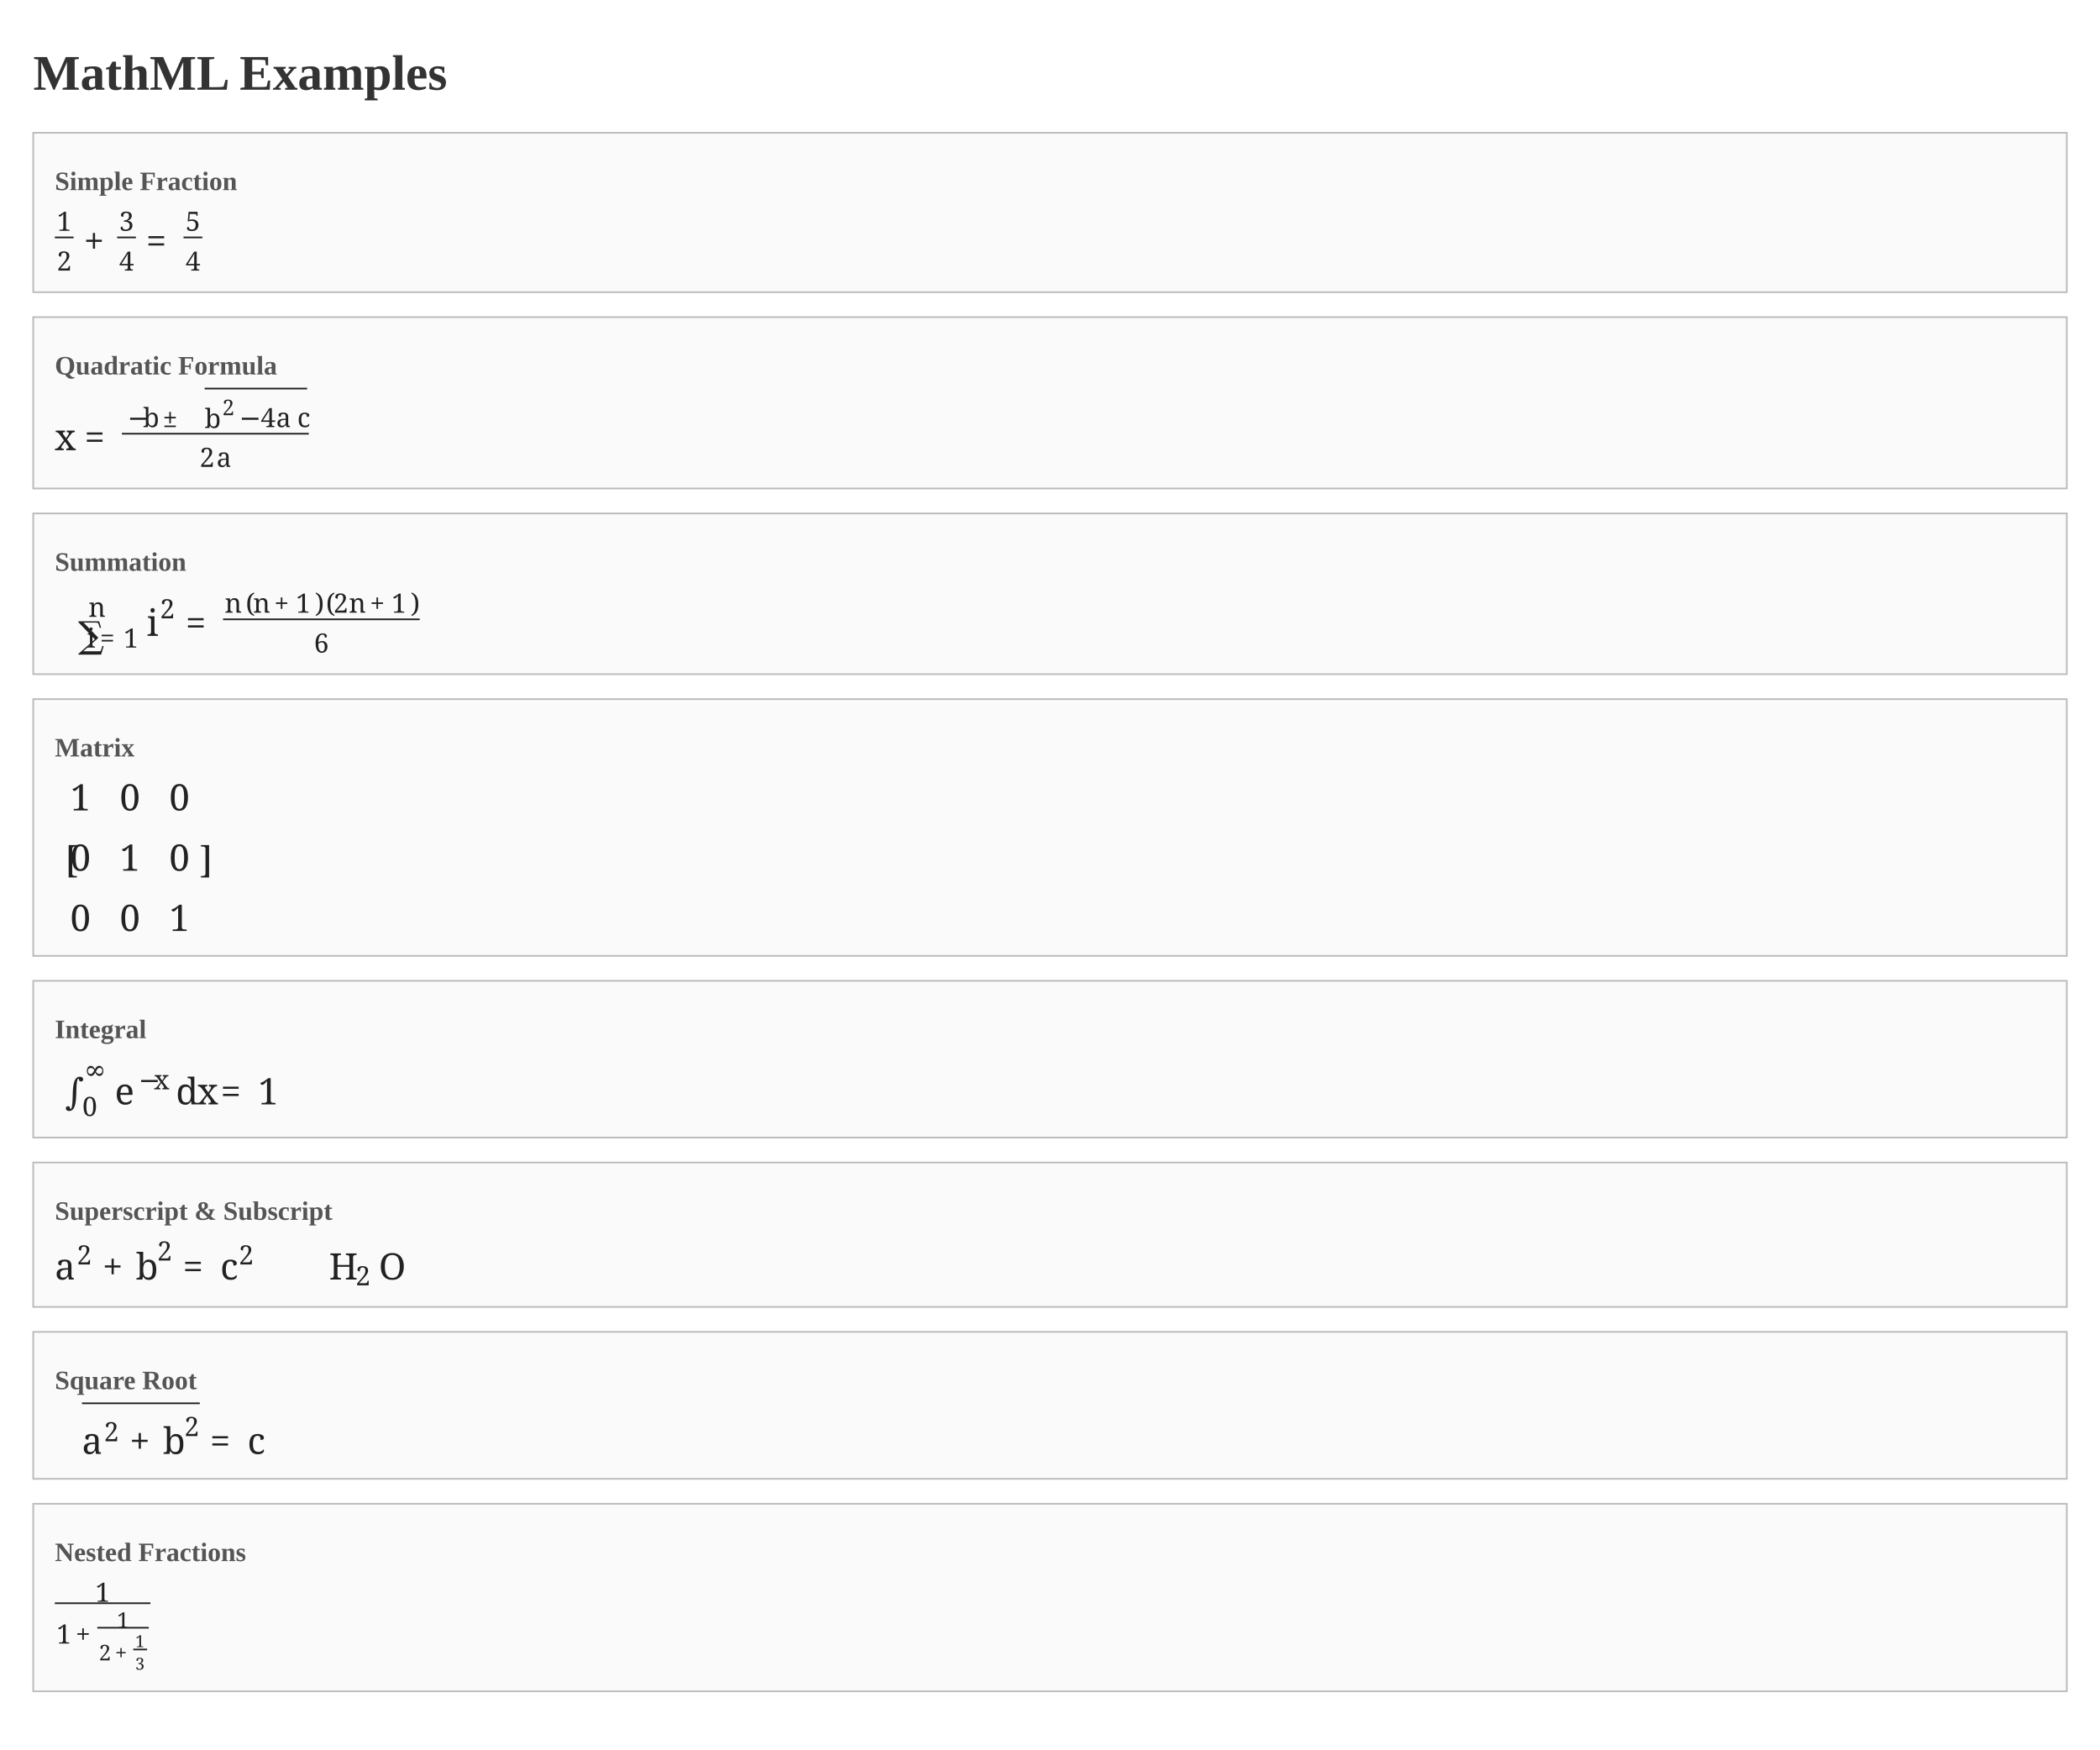
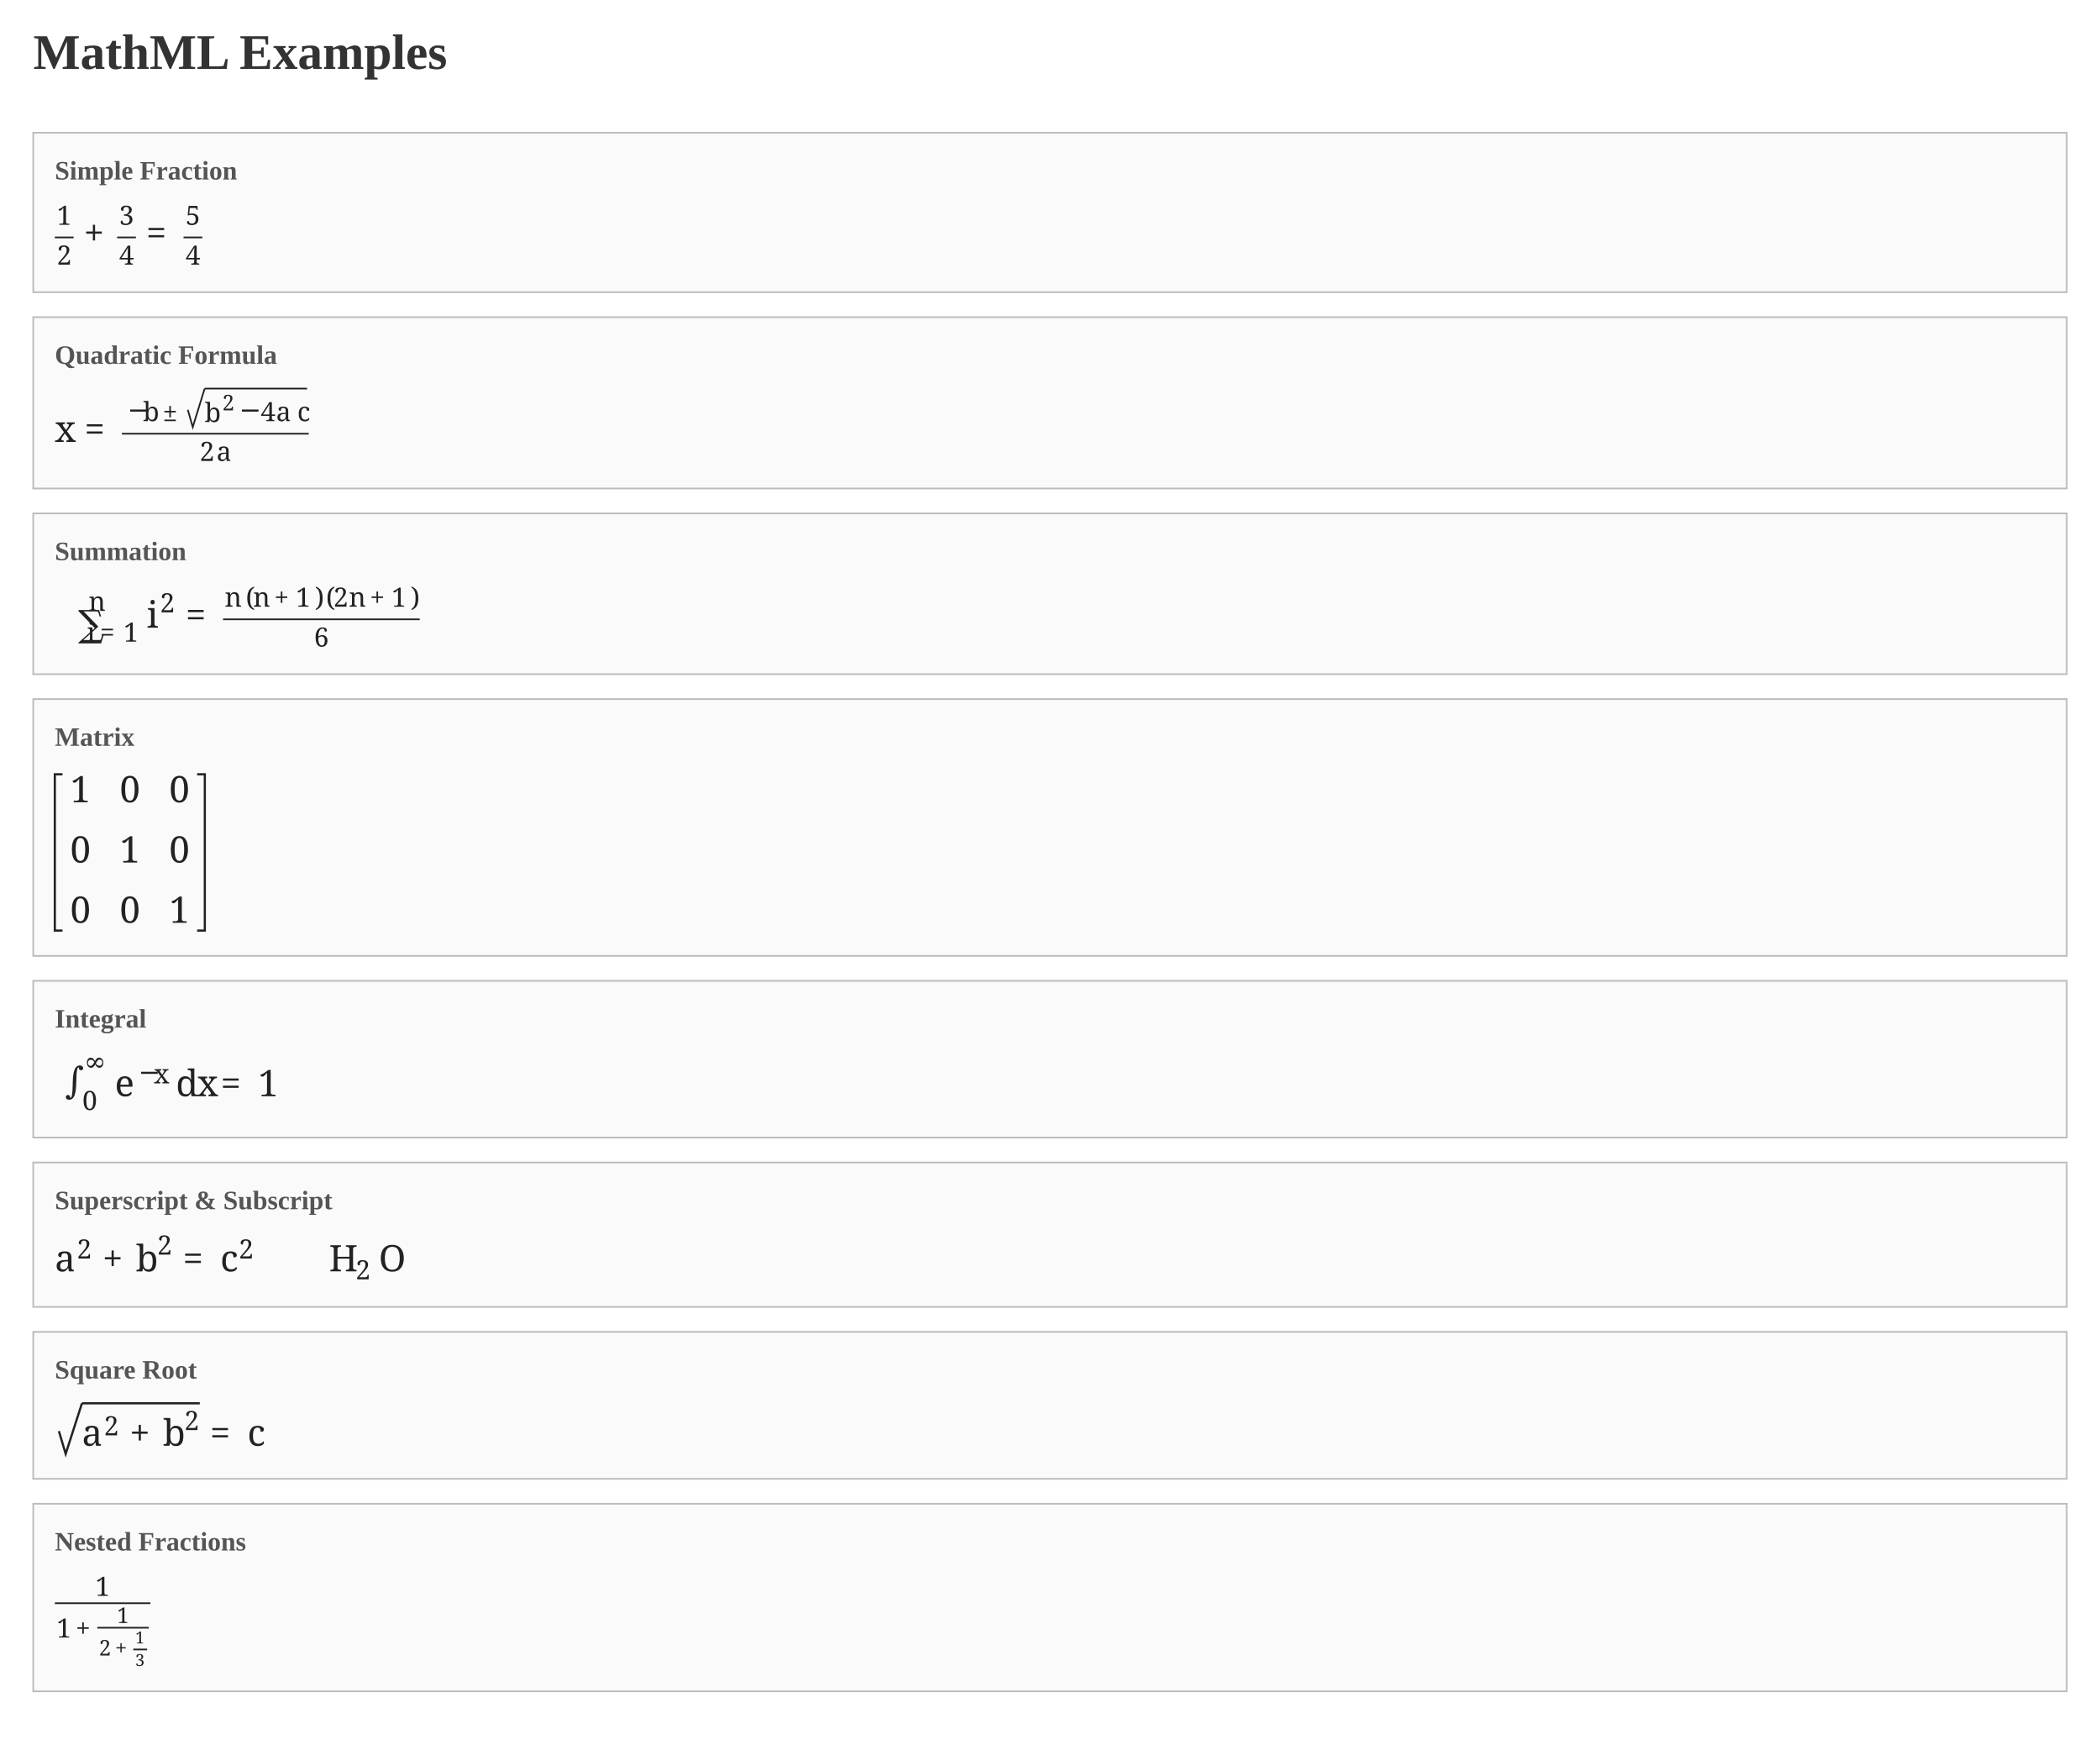
<svg xmlns="http://www.w3.org/2000/svg" width="1264" height="1053" viewBox="0 0 1264 1053">
  <path d="M0,0 L1264,0 L1264,1052.85 L0,1052.85 Z" fill="none" />
  <path d="M20,20 L1244,20 L1244,55 L20,55 Z" fill="none" />
-   <text x="20" y="54" fill="rgb(51, 51, 51)" font-weight="700" font-size="30px" font-family="Times New Roman">MathML Examples</text>
+   <text x="20" y="22.5" fill="rgb(51, 51, 51)" dominant-baseline="text-before-edge" font-weight="700" font-size="30px" font-family="Times New Roman">MathML Examples</text>
  <path d="M20,79.9 L1244,79.9 L1244,175.85 L20,175.85 Z" fill="rgb(250, 250, 250)" stroke="rgb(187, 187, 187)" stroke-width="1" />
  <path d="M33,96.9 L1231,96.9 L1231,114.9 L33,114.9 Z" fill="none" />
-   <text x="33" y="114.4" fill="rgb(85, 85, 85)" font-weight="700" font-size="16px" font-family="Times New Roman">Simple Fraction</text>
+   <text x="33" y="97.9" fill="rgb(85, 85, 85)" dominant-baseline="text-before-edge" font-weight="700" font-size="16px" font-family="Times New Roman">Simple Fraction</text>
  <path d="M33,142.88 L44.3,142.88" fill="none" stroke="rgb(34, 34, 34)" stroke-width="1" />
  <path d="M70.5,142.88 L81.8,142.88" fill="none" stroke="rgb(34, 34, 34)" stroke-width="1" />
  <path d="M110.47,142.88 L121.77,142.88" fill="none" stroke="rgb(34, 34, 34)" stroke-width="1" />
  <path d="M33,130.78 L121.77,130.78 L121.77,152.78 L33,152.78 Z" fill="none" />
  <path d="M33,122.9 L44.3,122.9 L44.3,162.85 L33,162.85 Z" fill="none" />
  <path d="M34,122.9 L43.3,122.9 L43.3,138.9 L34,138.9 Z" fill="none" />
-   <text x="34.2" y="138.9" fill="rgb(34, 34, 34)" font-size="16px" font-family="serif">1</text>
+   <text x="34.2" y="122.9" fill="rgb(34, 34, 34)" dominant-baseline="text-before-edge" font-size="16px" font-family="serif">1</text>
  <path d="M34,146.85 L43.3,146.85 L43.3,162.85 L34,162.85 Z" fill="none" />
-   <text x="34.2" y="162.85" fill="rgb(34, 34, 34)" font-size="16px" font-family="serif">2</text>
+   <text x="34.2" y="146.85" fill="rgb(34, 34, 34)" dominant-baseline="text-before-edge" font-size="16px" font-family="serif">2</text>
  <path d="M44.3,130.78 L70.5,130.78 L70.5,152.78 L44.3,152.78 Z" fill="none" />
-   <text x="50.42" y="152.78" fill="rgb(34, 34, 34)" font-size="22px" font-family="serif">+</text>
+   <text x="50.42" y="130.78" fill="rgb(34, 34, 34)" dominant-baseline="text-before-edge" font-size="22px" font-family="serif">+</text>
  <path d="M70.5,122.9 L81.8,122.9 L81.8,162.85 L70.5,162.85 Z" fill="none" />
  <path d="M71.5,122.9 L80.8,122.9 L80.8,138.9 L71.5,138.9 Z" fill="none" />
-   <text x="71.7" y="138.9" fill="rgb(34, 34, 34)" font-size="16px" font-family="serif">3</text>
+   <text x="71.7" y="122.9" fill="rgb(34, 34, 34)" dominant-baseline="text-before-edge" font-size="16px" font-family="serif">3</text>
  <path d="M71.5,146.85 L80.8,146.85 L80.8,162.85 L71.5,162.85 Z" fill="none" />
-   <text x="71.7" y="162.85" fill="rgb(34, 34, 34)" font-size="16px" font-family="serif">4</text>
+   <text x="71.7" y="146.85" fill="rgb(34, 34, 34)" dominant-baseline="text-before-edge" font-size="16px" font-family="serif">4</text>
  <path d="M81.8,130.78 L110.47,130.78 L110.47,152.78 L81.8,152.78 Z" fill="none" />
-   <text x="87.92" y="152.78" fill="rgb(34, 34, 34)" font-size="22px" font-family="serif">=</text>
+   <text x="87.92" y="130.78" fill="rgb(34, 34, 34)" dominant-baseline="text-before-edge" font-size="22px" font-family="serif">=</text>
  <path d="M110.47,122.9 L121.77,122.9 L121.77,162.85 L110.47,162.85 Z" fill="none" />
  <path d="M111.47,122.9 L120.77,122.9 L120.77,138.9 L111.47,138.9 Z" fill="none" />
-   <text x="111.67" y="138.9" fill="rgb(34, 34, 34)" font-size="16px" font-family="serif">5</text>
+   <text x="111.67" y="122.9" fill="rgb(34, 34, 34)" dominant-baseline="text-before-edge" font-size="16px" font-family="serif">5</text>
  <path d="M111.47,146.85 L120.77,146.85 L120.77,162.85 L111.47,162.85 Z" fill="none" />
-   <text x="111.67" y="162.85" fill="rgb(34, 34, 34)" font-size="16px" font-family="serif">4</text>
+   <text x="111.67" y="146.85" fill="rgb(34, 34, 34)" dominant-baseline="text-before-edge" font-size="16px" font-family="serif">4</text>
  <path d="M20,190.85 L1244,190.85 L1244,293.98 L20,293.98 Z" fill="rgb(250, 250, 250)" stroke="rgb(187, 187, 187)" stroke-width="1" />
  <path d="M33,207.85 L1231,207.85 L1231,225.85 L33,225.85 Z" fill="none" />
-   <text x="33" y="225.35" fill="rgb(85, 85, 85)" font-weight="700" font-size="16px" font-family="Times New Roman">Quadratic Formula</text>
+   <text x="33" y="208.85" fill="rgb(85, 85, 85)" dominant-baseline="text-before-edge" font-weight="700" font-size="16px" font-family="Times New Roman">Quadratic Formula</text>
  <path d="M73.38,261.01 L185.85,261.01" fill="none" stroke="rgb(34, 34, 34)" stroke-width="1" />
  <path d="M123.18,233.85 L184.85,233.85" fill="none" stroke="rgb(34, 34, 34)" stroke-width="1" />
+   <path d="M113.04,246.6 L116.02,257.03 L123.18,233.85" fill="none" stroke="rgb(34, 34, 34)" stroke-width="1" />
  <path d="M33,248.92 L185.85,248.92 L185.85,270.92 L33,270.92 Z" fill="none" />
  <path d="M33,248.92 L44.72,248.92 L44.72,270.92 L33,270.92 Z" fill="none" />
-   <text x="33" y="270.92" fill="rgb(34, 34, 34)" font-size="22px" font-family="serif">x</text>
+   <text x="33" y="248.92" fill="rgb(34, 34, 34)" dominant-baseline="text-before-edge" font-size="22px" font-family="serif">x</text>
  <path d="M44.72,248.92 L73.38,248.92 L73.38,270.92 L44.72,270.92 Z" fill="none" />
-   <text x="50.83" y="270.92" fill="rgb(34, 34, 34)" font-size="22px" font-family="serif">=</text>
+   <text x="50.83" y="248.92" fill="rgb(34, 34, 34)" dominant-baseline="text-before-edge" font-size="22px" font-family="serif">=</text>
  <path d="M73.38,233.85 L185.85,233.85 L185.85,280.98 L73.38,280.98 Z" fill="none" />
  <path d="M74.38,233.85 L184.85,233.85 L184.85,257.03 L74.38,257.03 Z" fill="none" />
  <path d="M74.38,241.03 L86.07,241.03 L86.07,257.03 L74.38,257.03 Z" fill="none" />
-   <text x="76.62" y="257.03" fill="rgb(34, 34, 34)" font-size="16px" font-family="serif">−</text>
+   <text x="76.62" y="241.03" fill="rgb(34, 34, 34)" dominant-baseline="text-before-edge" font-size="16px" font-family="serif">−</text>
  <path d="M86.07,241.03 L95.68,241.03 L95.68,257.03 L86.07,257.03 Z" fill="none" />
-   <text x="86.07" y="257.03" fill="rgb(34, 34, 34)" font-size="16px" font-family="serif">b</text>
+   <text x="86.07" y="241.03" fill="rgb(34, 34, 34)" dominant-baseline="text-before-edge" font-size="16px" font-family="serif">b</text>
  <path d="M95.68,241.03 L111.25,241.03 L111.25,257.03 L95.68,257.03 Z" fill="none" />
-   <text x="97.92" y="257.03" fill="rgb(34, 34, 34)" font-size="16px" font-family="serif">±</text>
+   <text x="97.92" y="241.03" fill="rgb(34, 34, 34)" dominant-baseline="text-before-edge" font-size="16px" font-family="serif">±</text>
  <path d="M111.25,233.85 L184.85,233.85 L184.85,257.03 L111.25,257.03 Z" fill="none" />
  <path d="M123.18,235.93 L141.65,235.93 L141.65,257.03 L123.18,257.03 Z" fill="none" />
  <path d="M123.18,241.03 L132.8,241.03 L132.8,257.03 L123.18,257.03 Z" fill="none" />
-   <text x="123.18" y="257.55" fill="rgb(34, 34, 34)" font-size="16px" font-family="serif">b</text>
+   <text x="123.18" y="241.55" fill="rgb(34, 34, 34)" dominant-baseline="text-before-edge" font-size="16px" font-family="serif">b</text>
  <path d="M133.8,235.93 L141.65,235.93 L141.65,248.93 L133.8,248.93 Z" fill="none" />
-   <text x="133.8" y="249.87" fill="rgb(34, 34, 34)" font-size="13px" font-family="serif">2</text>
+   <text x="133.8" y="236.87" fill="rgb(34, 34, 34)" dominant-baseline="text-before-edge" font-size="13px" font-family="serif">2</text>
  <path d="M141.65,241.03 L156.9,241.03 L156.9,257.03 L141.65,257.03 Z" fill="none" />
-   <text x="143.88" y="257.03" fill="rgb(34, 34, 34)" font-size="16px" font-family="serif">−</text>
+   <text x="143.88" y="241.03" fill="rgb(34, 34, 34)" dominant-baseline="text-before-edge" font-size="16px" font-family="serif">−</text>
  <path d="M156.9,241.03 L166.2,241.03 L166.2,257.03 L156.9,257.03 Z" fill="none" />
-   <text x="156.9" y="257.03" fill="rgb(34, 34, 34)" font-size="16px" font-family="serif">4</text>
+   <text x="156.9" y="241.03" fill="rgb(34, 34, 34)" dominant-baseline="text-before-edge" font-size="16px" font-family="serif">4</text>
  <path d="M166.2,241.03 L176.23,241.03 L176.23,257.03 L166.2,257.03 Z" fill="none" />
-   <text x="166.2" y="257.03" fill="rgb(34, 34, 34)" font-size="16px" font-family="serif">a</text>
+   <text x="166.2" y="241.03" fill="rgb(34, 34, 34)" dominant-baseline="text-before-edge" font-size="16px" font-family="serif">a</text>
  <path d="M176.23,241.03 L184.85,241.03 L184.85,257.03 L176.23,257.03 Z" fill="none" />
-   <text x="178.92" y="257.03" fill="rgb(34, 34, 34)" font-size="16px" font-family="serif">c</text>
+   <text x="178.92" y="241.03" fill="rgb(34, 34, 34)" dominant-baseline="text-before-edge" font-size="16px" font-family="serif">c</text>
  <path d="M119.95,264.98 L139.28,264.98 L139.28,280.98 L119.95,280.98 Z" fill="none" />
  <path d="M119.95,264.98 L129.25,264.98 L129.25,280.98 L119.95,280.98 Z" fill="none" />
-   <text x="120.15" y="280.98" fill="rgb(34, 34, 34)" font-size="16px" font-family="serif">2</text>
+   <text x="120.15" y="264.98" fill="rgb(34, 34, 34)" dominant-baseline="text-before-edge" font-size="16px" font-family="serif">2</text>
  <path d="M129.25,264.98 L139.28,264.98 L139.28,280.98 L129.25,280.98 Z" fill="none" />
-   <text x="130.33" y="280.98" fill="rgb(34, 34, 34)" font-size="16px" font-family="serif">a</text>
+   <text x="130.33" y="264.98" fill="rgb(34, 34, 34)" dominant-baseline="text-before-edge" font-size="16px" font-family="serif">a</text>
  <path d="M20,308.98 L1244,308.98 L1244,405.73 L20,405.73 Z" fill="rgb(250, 250, 250)" stroke="rgb(187, 187, 187)" stroke-width="1" />
  <path d="M33,325.98 L1231,325.98 L1231,343.98 L33,343.98 Z" fill="none" />
-   <text x="33" y="343.48" fill="rgb(85, 85, 85)" font-weight="700" font-size="16px" font-family="Times New Roman">Summation</text>
+   <text x="33" y="326.98" fill="rgb(85, 85, 85)" dominant-baseline="text-before-edge" font-weight="700" font-size="16px" font-family="Times New Roman">Summation</text>
  <path d="M134.25,372.72 L252.62,372.72" fill="none" stroke="rgb(34, 34, 34)" stroke-width="1" />
  <path d="M33,360.67 L252.62,360.67 L252.62,382.67 L33,382.67 Z" fill="none" />
  <path d="M33,355.22 L88.32,355.22 L88.32,389.73 L33,389.73 Z" fill="none" />
  <path d="M36.67,360.67 L52.25,360.67 L52.25,382.67 L36.67,382.67 Z" fill="none" />
-   <text x="47.02" y="389.73" fill="rgb(34, 34, 34)" font-size="22px" font-family="serif">∑</text>
+   <text x="47.02" y="367.73" fill="rgb(34, 34, 34)" dominant-baseline="text-before-edge" font-size="22px" font-family="serif">∑</text>
  <path d="M52.25,373.73 L83.65,373.73 L83.65,389.73 L52.25,389.73 Z" fill="none" />
  <path d="M52.25,373.73 L57.88,373.73 L57.88,389.73 L52.25,389.73 Z" fill="none" />
-   <text x="52.25" y="389.73" fill="rgb(34, 34, 34)" font-size="16px" font-family="serif">i</text>
+   <text x="52.25" y="373.73" fill="rgb(34, 34, 34)" dominant-baseline="text-before-edge" font-size="16px" font-family="serif">i</text>
  <path d="M57.88,373.73 L74.35,373.73 L74.35,389.73 L57.88,389.73 Z" fill="none" />
-   <text x="60.12" y="389.73" fill="rgb(34, 34, 34)" font-size="16px" font-family="serif">=</text>
+   <text x="60.12" y="373.73" fill="rgb(34, 34, 34)" dominant-baseline="text-before-edge" font-size="16px" font-family="serif">=</text>
  <path d="M74.35,373.73 L83.65,373.73 L83.65,389.73 L74.35,389.73 Z" fill="none" />
-   <text x="74.35" y="389.73" fill="rgb(34, 34, 34)" font-size="16px" font-family="serif">1</text>
+   <text x="74.35" y="373.73" fill="rgb(34, 34, 34)" dominant-baseline="text-before-edge" font-size="16px" font-family="serif">1</text>
  <path d="M53.25,355.22 L63.68,355.22 L63.68,371.22 L53.25,371.22 Z" fill="none" />
-   <text x="53.25" y="371.22" fill="rgb(34, 34, 34)" font-size="16px" font-family="serif">n</text>
+   <text x="53.25" y="355.22" fill="rgb(34, 34, 34)" dominant-baseline="text-before-edge" font-size="16px" font-family="serif">n</text>
  <path d="M88.32,356.12 L105.58,356.12 L105.58,382.67 L88.32,382.67 Z" fill="none" />
  <path d="M88.32,360.67 L95.28,360.67 L95.28,382.67 L88.32,382.67 Z" fill="none" />
-   <text x="88.32" y="382.67" fill="rgb(34, 34, 34)" font-size="22px" font-family="serif">i</text>
+   <text x="88.32" y="360.67" fill="rgb(34, 34, 34)" dominant-baseline="text-before-edge" font-size="22px" font-family="serif">i</text>
  <path d="M96.28,356.12 L105.58,356.12 L105.58,372.12 L96.28,372.12 Z" fill="none" />
-   <text x="96.28" y="372.12" fill="rgb(34, 34, 34)" font-size="16px" font-family="serif">2</text>
+   <text x="96.28" y="356.12" fill="rgb(34, 34, 34)" dominant-baseline="text-before-edge" font-size="16px" font-family="serif">2</text>
  <path d="M105.58,360.67 L134.25,360.67 L134.25,382.67 L105.58,382.67 Z" fill="none" />
-   <text x="111.7" y="382.67" fill="rgb(34, 34, 34)" font-size="22px" font-family="serif">=</text>
+   <text x="111.7" y="360.67" fill="rgb(34, 34, 34)" dominant-baseline="text-before-edge" font-size="22px" font-family="serif">=</text>
  <path d="M134.25,351.98 L252.62,351.98 L252.62,392.73 L134.25,392.73 Z" fill="none" />
  <path d="M135.25,351.98 L251.62,351.98 L251.62,368.7 L135.25,368.7 Z" fill="none" />
  <path d="M135.25,352.7 L145.68,352.7 L145.68,368.7 L135.25,368.7 Z" fill="none" />
-   <text x="135.25" y="368.7" fill="rgb(34, 34, 34)" font-size="16px" font-family="serif">n</text>
+   <text x="135.25" y="352.7" fill="rgb(34, 34, 34)" dominant-baseline="text-before-edge" font-size="16px" font-family="serif">n</text>
  <path d="M145.68,351.98 L152.35,351.98 L152.35,368.7 L145.68,368.7 Z" fill="none" />
-   <text x="147.92" y="368.7" fill="rgb(34, 34, 34)" font-size="16px" font-family="serif">(</text>
+   <text x="147.92" y="352.7" fill="rgb(34, 34, 34)" dominant-baseline="text-before-edge" font-size="16px" font-family="serif">(</text>
  <path d="M152.35,352.7 L162.78,352.7 L162.78,368.7 L152.35,368.7 Z" fill="none" />
-   <text x="152.35" y="368.7" fill="rgb(34, 34, 34)" font-size="16px" font-family="serif">n</text>
+   <text x="152.35" y="352.7" fill="rgb(34, 34, 34)" dominant-baseline="text-before-edge" font-size="16px" font-family="serif">n</text>
  <path d="M162.78,352.7 L178.03,352.7 L178.03,368.7 L162.78,368.7 Z" fill="none" />
-   <text x="165.02" y="368.7" fill="rgb(34, 34, 34)" font-size="16px" font-family="serif">+</text>
+   <text x="165.02" y="352.7" fill="rgb(34, 34, 34)" dominant-baseline="text-before-edge" font-size="16px" font-family="serif">+</text>
  <path d="M178.03,352.7 L187.33,352.7 L187.33,368.7 L178.03,368.7 Z" fill="none" />
-   <text x="178.03" y="368.7" fill="rgb(34, 34, 34)" font-size="16px" font-family="serif">1</text>
+   <text x="178.03" y="352.7" fill="rgb(34, 34, 34)" dominant-baseline="text-before-edge" font-size="16px" font-family="serif">1</text>
  <path d="M187.33,351.98 L194,351.98 L194,368.7 L187.33,368.7 Z" fill="none" />
-   <text x="189.57" y="368.7" fill="rgb(34, 34, 34)" font-size="16px" font-family="serif">)</text>
+   <text x="189.57" y="352.7" fill="rgb(34, 34, 34)" dominant-baseline="text-before-edge" font-size="16px" font-family="serif">)</text>
  <path d="M194,351.98 L200.67,351.98 L200.67,368.7 L194,368.7 Z" fill="none" />
-   <text x="196.23" y="368.7" fill="rgb(34, 34, 34)" font-size="16px" font-family="serif">(</text>
+   <text x="196.23" y="352.7" fill="rgb(34, 34, 34)" dominant-baseline="text-before-edge" font-size="16px" font-family="serif">(</text>
  <path d="M200.67,352.7 L209.97,352.7 L209.97,368.7 L200.67,368.7 Z" fill="none" />
-   <text x="200.67" y="368.7" fill="rgb(34, 34, 34)" font-size="16px" font-family="serif">2</text>
+   <text x="200.67" y="352.7" fill="rgb(34, 34, 34)" dominant-baseline="text-before-edge" font-size="16px" font-family="serif">2</text>
  <path d="M209.97,352.7 L220.4,352.7 L220.4,368.7 L209.97,368.7 Z" fill="none" />
-   <text x="209.97" y="368.7" fill="rgb(34, 34, 34)" font-size="16px" font-family="serif">n</text>
+   <text x="209.97" y="352.7" fill="rgb(34, 34, 34)" dominant-baseline="text-before-edge" font-size="16px" font-family="serif">n</text>
  <path d="M220.4,352.7 L235.65,352.7 L235.65,368.7 L220.4,368.7 Z" fill="none" />
-   <text x="222.63" y="368.7" fill="rgb(34, 34, 34)" font-size="16px" font-family="serif">+</text>
+   <text x="222.63" y="352.7" fill="rgb(34, 34, 34)" dominant-baseline="text-before-edge" font-size="16px" font-family="serif">+</text>
  <path d="M235.65,352.7 L244.95,352.7 L244.95,368.7 L235.65,368.7 Z" fill="none" />
-   <text x="235.65" y="368.7" fill="rgb(34, 34, 34)" font-size="16px" font-family="serif">1</text>
+   <text x="235.65" y="352.7" fill="rgb(34, 34, 34)" dominant-baseline="text-before-edge" font-size="16px" font-family="serif">1</text>
  <path d="M244.95,351.98 L251.62,351.98 L251.62,368.7 L244.95,368.7 Z" fill="none" />
-   <text x="247.18" y="368.7" fill="rgb(34, 34, 34)" font-size="16px" font-family="serif">)</text>
+   <text x="247.18" y="352.7" fill="rgb(34, 34, 34)" dominant-baseline="text-before-edge" font-size="16px" font-family="serif">)</text>
  <path d="M188.78,376.73 L198.08,376.73 L198.08,392.73 L188.78,392.73 Z" fill="none" />
-   <text x="188.98" y="392.73" fill="rgb(34, 34, 34)" font-size="16px" font-family="serif">6</text>
+   <text x="188.98" y="376.73" fill="rgb(34, 34, 34)" dominant-baseline="text-before-edge" font-size="16px" font-family="serif">6</text>
  <path d="M20,420.73 L1244,420.73 L1244,575.27 L20,575.27 Z" fill="rgb(250, 250, 250)" stroke="rgb(187, 187, 187)" stroke-width="1" />
  <path d="M33,437.73 L1231,437.73 L1231,455.73 L33,455.73 Z" fill="none" />
-   <text x="33" y="455.23" fill="rgb(85, 85, 85)" font-weight="700" font-size="16px" font-family="Times New Roman">Matrix</text>
+   <text x="33" y="438.73" fill="rgb(85, 85, 85)" dominant-baseline="text-before-edge" font-weight="700" font-size="16px" font-family="Times New Roman">Matrix</text>
+   <path d="M37.63,465.97 L33,465.97 L33,560.03 L37.63,560.03" fill="none" stroke="rgb(34, 34, 34)" stroke-width="1.32" />
+   <path d="M118.65,465.97 L123.28,465.97 L123.28,560.03 L118.65,560.03" fill="none" stroke="rgb(34, 34, 34)" stroke-width="1.32" />
  <path d="M33,503.28 L123.28,503.28 L123.28,525.28 L33,525.28 Z" fill="none" />
  <path d="M33,463.73 L123.28,463.73 L123.28,562.27 L33,562.27 Z" fill="none" />
  <path d="M33,465.97 L42.27,465.97 L42.27,560.03 L33,560.03 Z" fill="none" />
-   <text x="39.12" y="525.28" fill="rgb(34, 34, 34)" font-size="22px" font-family="serif">[</text>
  <path d="M42.27,463.73 L114.02,463.73 L114.02,562.27 L42.27,562.27 Z" fill="none" />
  <path d="M42.27,463.73 L114.02,463.73 L114.02,494.87 L42.27,494.87 Z" fill="none" />
  <path d="M42.27,463.73 L63.25,463.73 L63.25,494.87 L42.27,494.87 Z" fill="none" />
  <path d="M42.27,465.73 L54.45,465.73 L54.45,487.73 L42.27,487.73 Z" fill="none" />
-   <text x="42.27" y="487.73" fill="rgb(34, 34, 34)" font-size="22px" font-family="serif">1</text>
+   <text x="42.27" y="465.73" fill="rgb(34, 34, 34)" dominant-baseline="text-before-edge" font-size="22px" font-family="serif">1</text>
  <path d="M63.25,463.73 L93.03,463.73 L93.03,494.87 L63.25,494.87 Z" fill="none" />
  <path d="M72.05,465.73 L84.23,465.73 L84.23,487.73 L72.05,487.73 Z" fill="none" />
-   <text x="72.05" y="487.73" fill="rgb(34, 34, 34)" font-size="22px" font-family="serif">0</text>
+   <text x="72.05" y="465.73" fill="rgb(34, 34, 34)" dominant-baseline="text-before-edge" font-size="22px" font-family="serif">0</text>
  <path d="M93.03,463.73 L114.02,463.73 L114.02,494.87 L93.03,494.87 Z" fill="none" />
  <path d="M101.83,465.73 L114.02,465.73 L114.02,487.73 L101.83,487.73 Z" fill="none" />
-   <text x="101.83" y="487.73" fill="rgb(34, 34, 34)" font-size="22px" font-family="serif">0</text>
+   <text x="101.83" y="465.73" fill="rgb(34, 34, 34)" dominant-baseline="text-before-edge" font-size="22px" font-family="serif">0</text>
  <path d="M42.27,494.87 L114.02,494.87 L114.02,531.13 L42.27,531.13 Z" fill="none" />
  <path d="M42.27,494.87 L63.25,494.87 L63.25,531.13 L42.27,531.13 Z" fill="none" />
  <path d="M42.27,502 L54.45,502 L54.45,524 L42.27,524 Z" fill="none" />
-   <text x="42.27" y="524" fill="rgb(34, 34, 34)" font-size="22px" font-family="serif">0</text>
+   <text x="42.27" y="502" fill="rgb(34, 34, 34)" dominant-baseline="text-before-edge" font-size="22px" font-family="serif">0</text>
  <path d="M63.25,494.87 L93.03,494.87 L93.03,531.13 L63.25,531.13 Z" fill="none" />
  <path d="M72.05,502 L84.23,502 L84.23,524 L72.05,524 Z" fill="none" />
-   <text x="72.05" y="524" fill="rgb(34, 34, 34)" font-size="22px" font-family="serif">1</text>
+   <text x="72.05" y="502" fill="rgb(34, 34, 34)" dominant-baseline="text-before-edge" font-size="22px" font-family="serif">1</text>
  <path d="M93.03,494.87 L114.02,494.87 L114.02,531.13 L93.03,531.13 Z" fill="none" />
  <path d="M101.83,502 L114.02,502 L114.02,524 L101.83,524 Z" fill="none" />
-   <text x="101.83" y="524" fill="rgb(34, 34, 34)" font-size="22px" font-family="serif">0</text>
+   <text x="101.83" y="502" fill="rgb(34, 34, 34)" dominant-baseline="text-before-edge" font-size="22px" font-family="serif">0</text>
  <path d="M42.27,531.13 L114.02,531.13 L114.02,562.27 L42.27,562.27 Z" fill="none" />
  <path d="M42.27,531.13 L63.25,531.13 L63.25,562.27 L42.27,562.27 Z" fill="none" />
  <path d="M42.27,538.27 L54.45,538.27 L54.45,560.27 L42.27,560.27 Z" fill="none" />
-   <text x="42.27" y="560.27" fill="rgb(34, 34, 34)" font-size="22px" font-family="serif">0</text>
+   <text x="42.27" y="538.27" fill="rgb(34, 34, 34)" dominant-baseline="text-before-edge" font-size="22px" font-family="serif">0</text>
  <path d="M63.25,531.13 L93.03,531.13 L93.03,562.27 L63.25,562.27 Z" fill="none" />
  <path d="M72.05,538.27 L84.23,538.27 L84.23,560.27 L72.05,560.27 Z" fill="none" />
-   <text x="72.05" y="560.27" fill="rgb(34, 34, 34)" font-size="22px" font-family="serif">0</text>
+   <text x="72.05" y="538.27" fill="rgb(34, 34, 34)" dominant-baseline="text-before-edge" font-size="22px" font-family="serif">0</text>
  <path d="M93.03,531.13 L114.02,531.13 L114.02,562.27 L93.03,562.27 Z" fill="none" />
  <path d="M101.83,538.27 L114.02,538.27 L114.02,560.27 L101.83,560.27 Z" fill="none" />
-   <text x="101.83" y="560.27" fill="rgb(34, 34, 34)" font-size="22px" font-family="serif">1</text>
+   <text x="101.83" y="538.27" fill="rgb(34, 34, 34)" dominant-baseline="text-before-edge" font-size="22px" font-family="serif">1</text>
  <path d="M114.02,465.97 L123.28,465.97 L123.28,560.03 L114.02,560.03 Z" fill="none" />
-   <text x="120.13" y="525.28" fill="rgb(34, 34, 34)" font-size="22px" font-family="serif">]</text>
  <path d="M20,590.27 L1244,590.27 L1244,684.6 L20,684.6 Z" fill="rgb(250, 250, 250)" stroke="rgb(187, 187, 187)" stroke-width="1" />
  <path d="M33,607.27 L1231,607.27 L1231,625.27 L33,625.27 Z" fill="none" />
-   <text x="33" y="624.77" fill="rgb(85, 85, 85)" font-weight="700" font-size="16px" font-family="Times New Roman">Integral</text>
+   <text x="33" y="608.27" fill="rgb(85, 85, 85)" dominant-baseline="text-before-edge" font-weight="700" font-size="16px" font-family="Times New Roman">Integral</text>
  <path d="M33,642.63 L167.5,642.63 L167.5,664.63 L33,664.63 Z" fill="none" />
  <path d="M33,633.27 L69.08,633.27 L69.08,671.6 L33,671.6 Z" fill="none" />
  <path d="M36.67,640.33 L49.57,640.33 L49.57,664.63 L36.67,664.63 Z" fill="none" />
-   <text x="39.12" y="664.63" fill="rgb(34, 34, 34)" font-size="22px" font-family="serif">∫</text>
+   <text x="39.12" y="642.63" fill="rgb(34, 34, 34)" dominant-baseline="text-before-edge" font-size="22px" font-family="serif">∫</text>
  <path d="M49.57,655.6 L58.87,655.6 L58.87,671.6 L49.57,671.6 Z" fill="none" />
-   <text x="49.57" y="671.6" fill="rgb(34, 34, 34)" font-size="16px" font-family="serif">0</text>
+   <text x="49.57" y="655.6" fill="rgb(34, 34, 34)" dominant-baseline="text-before-edge" font-size="16px" font-family="serif">0</text>
  <path d="M50.57,633.27 L65.42,633.27 L65.42,649.27 L50.57,649.27 Z" fill="none" />
-   <text x="50.57" y="649.27" fill="rgb(34, 34, 34)" font-size="16px" font-family="serif">∞</text>
+   <text x="50.57" y="633.27" fill="rgb(34, 34, 34)" dominant-baseline="text-before-edge" font-size="16px" font-family="serif">∞</text>
  <path d="M69.08,639.58 L102.18,639.58 L102.18,664.63 L69.08,664.63 Z" fill="none" />
  <path d="M69.08,642.63 L80,642.63 L80,664.63 L69.08,664.63 Z" fill="none" />
-   <text x="69.08" y="664.63" fill="rgb(34, 34, 34)" font-size="22px" font-family="serif">e</text>
+   <text x="69.08" y="642.63" fill="rgb(34, 34, 34)" dominant-baseline="text-before-edge" font-size="22px" font-family="serif">e</text>
  <path d="M81,639.58 L102.18,639.58 L102.18,655.58 L81,655.58 Z" fill="none" />
  <path d="M81,639.58 L92.68,639.58 L92.68,655.58 L81,655.58 Z" fill="none" />
-   <text x="83.23" y="655.58" fill="rgb(34, 34, 34)" font-size="16px" font-family="serif">−</text>
+   <text x="83.23" y="639.58" fill="rgb(34, 34, 34)" dominant-baseline="text-before-edge" font-size="16px" font-family="serif">−</text>
  <path d="M92.68,639.58 L102.18,639.58 L102.18,655.58 L92.68,655.58 Z" fill="none" />
-   <text x="92.68" y="655.58" fill="rgb(34, 34, 34)" font-size="16px" font-family="serif">x</text>
+   <text x="92.68" y="639.58" fill="rgb(34, 34, 34)" dominant-baseline="text-before-edge" font-size="16px" font-family="serif">x</text>
  <path d="M102.18,642.63 L114.93,642.63 L114.93,664.63 L102.18,664.63 Z" fill="none" />
-   <text x="105.85" y="664.63" fill="rgb(34, 34, 34)" font-size="22px" font-family="serif">d</text>
+   <text x="105.85" y="642.63" fill="rgb(34, 34, 34)" dominant-baseline="text-before-edge" font-size="22px" font-family="serif">d</text>
  <path d="M114.93,642.63 L126.65,642.63 L126.65,664.63 L114.93,664.63 Z" fill="none" />
-   <text x="118.6" y="664.63" fill="rgb(34, 34, 34)" font-size="22px" font-family="serif">x</text>
+   <text x="118.6" y="642.63" fill="rgb(34, 34, 34)" dominant-baseline="text-before-edge" font-size="22px" font-family="serif">x</text>
  <path d="M126.65,642.63 L155.32,642.63 L155.32,664.63 L126.65,664.63 Z" fill="none" />
-   <text x="132.77" y="664.63" fill="rgb(34, 34, 34)" font-size="22px" font-family="serif">=</text>
+   <text x="132.77" y="642.63" fill="rgb(34, 34, 34)" dominant-baseline="text-before-edge" font-size="22px" font-family="serif">=</text>
  <path d="M155.32,642.63 L167.5,642.63 L167.5,664.63 L155.32,664.63 Z" fill="none" />
-   <text x="155.32" y="664.63" fill="rgb(34, 34, 34)" font-size="22px" font-family="serif">1</text>
+   <text x="155.32" y="642.63" fill="rgb(34, 34, 34)" dominant-baseline="text-before-edge" font-size="22px" font-family="serif">1</text>
  <path d="M20,699.6 L1244,699.6 L1244,786.52 L20,786.52 Z" fill="rgb(250, 250, 250)" stroke="rgb(187, 187, 187)" stroke-width="1" />
  <path d="M33,716.6 L1231,716.6 L1231,734.6 L33,734.6 Z" fill="none" />
-   <text x="33" y="734.1" fill="rgb(85, 85, 85)" font-weight="700" font-size="16px" font-family="Times New Roman">Superscript &amp; Subscript</text>
+   <text x="33" y="717.6" fill="rgb(85, 85, 85)" dominant-baseline="text-before-edge" font-weight="700" font-size="16px" font-family="Times New Roman">Superscript &amp; Subscript</text>
  <path d="M33,748.03 L153,748.03 L153,770.03 L33,770.03 Z" fill="none" />
  <path d="M33,744.98 L55.55,744.98 L55.55,770.03 L33,770.03 Z" fill="none" />
  <path d="M33,748.03 L45.25,748.03 L45.25,770.03 L33,770.03 Z" fill="none" />
-   <text x="33" y="770.03" fill="rgb(34, 34, 34)" font-size="22px" font-family="serif">a</text>
+   <text x="33" y="748.03" fill="rgb(34, 34, 34)" dominant-baseline="text-before-edge" font-size="22px" font-family="serif">a</text>
  <path d="M46.25,744.98 L55.55,744.98 L55.55,760.98 L46.25,760.98 Z" fill="none" />
-   <text x="46.25" y="760.98" fill="rgb(34, 34, 34)" font-size="16px" font-family="serif">2</text>
+   <text x="46.25" y="744.98" fill="rgb(34, 34, 34)" dominant-baseline="text-before-edge" font-size="16px" font-family="serif">2</text>
  <path d="M55.55,748.03 L81.75,748.03 L81.75,770.03 L55.55,770.03 Z" fill="none" />
-   <text x="61.67" y="770.03" fill="rgb(34, 34, 34)" font-size="22px" font-family="serif">+</text>
+   <text x="61.67" y="748.03" fill="rgb(34, 34, 34)" dominant-baseline="text-before-edge" font-size="22px" font-family="serif">+</text>
  <path d="M81.75,742.6 L103.92,742.6 L103.92,770.03 L81.75,770.03 Z" fill="none" />
  <path d="M81.75,748.03 L93.62,748.03 L93.62,770.03 L81.75,770.03 Z" fill="none" />
-   <text x="81.75" y="770.05" fill="rgb(34, 34, 34)" font-size="22px" font-family="serif">b</text>
+   <text x="81.75" y="748.05" fill="rgb(34, 34, 34)" dominant-baseline="text-before-edge" font-size="22px" font-family="serif">b</text>
  <path d="M94.62,742.6 L103.92,742.6 L103.92,758.6 L94.62,758.6 Z" fill="none" />
-   <text x="94.62" y="758.6" fill="rgb(34, 34, 34)" font-size="16px" font-family="serif">2</text>
+   <text x="94.62" y="742.6" fill="rgb(34, 34, 34)" dominant-baseline="text-before-edge" font-size="16px" font-family="serif">2</text>
  <path d="M103.92,748.03 L132.58,748.03 L132.58,770.03 L103.92,770.03 Z" fill="none" />
-   <text x="110.03" y="770.03" fill="rgb(34, 34, 34)" font-size="22px" font-family="serif">=</text>
+   <text x="110.03" y="748.03" fill="rgb(34, 34, 34)" dominant-baseline="text-before-edge" font-size="22px" font-family="serif">=</text>
  <path d="M132.58,744.98 L153,744.98 L153,770.03 L132.58,770.03 Z" fill="none" />
  <path d="M132.58,748.03 L142.7,748.03 L142.7,770.03 L132.58,770.03 Z" fill="none" />
-   <text x="132.58" y="770.03" fill="rgb(34, 34, 34)" font-size="22px" font-family="serif">c</text>
+   <text x="132.58" y="748.03" fill="rgb(34, 34, 34)" dominant-baseline="text-before-edge" font-size="22px" font-family="serif">c</text>
  <path d="M143.7,744.98 L153,744.98 L153,760.98 L143.7,760.98 Z" fill="none" />
-   <text x="143.7" y="760.98" fill="rgb(34, 34, 34)" font-size="16px" font-family="serif">2</text>
+   <text x="143.7" y="744.98" fill="rgb(34, 34, 34)" dominant-baseline="text-before-edge" font-size="16px" font-family="serif">2</text>
  <path d="M198,748.03 L239.2,748.03 L239.2,770.03 L198,770.03 Z" fill="none" />
  <path d="M198,748.03 L224.32,748.03 L224.32,773.52 L198,773.52 Z" fill="none" />
  <path d="M198,748.03 L214.02,748.03 L214.02,770.03 L198,770.03 Z" fill="none" />
-   <text x="198" y="770.03" fill="rgb(34, 34, 34)" font-size="22px" font-family="serif">H</text>
+   <text x="198" y="748.03" fill="rgb(34, 34, 34)" dominant-baseline="text-before-edge" font-size="22px" font-family="serif">H</text>
  <path d="M214.02,757.52 L223.32,757.52 L223.32,773.52 L214.02,773.52 Z" fill="none" />
-   <text x="214.02" y="773.52" fill="rgb(34, 34, 34)" font-size="16px" font-family="serif">2</text>
+   <text x="214.02" y="757.52" fill="rgb(34, 34, 34)" dominant-baseline="text-before-edge" font-size="16px" font-family="serif">2</text>
  <path d="M224.32,748.03 L239.2,748.03 L239.2,770.03 L224.32,770.03 Z" fill="none" />
-   <text x="227.98" y="770.03" fill="rgb(34, 34, 34)" font-size="22px" font-family="serif">O</text>
+   <text x="227.98" y="748.03" fill="rgb(34, 34, 34)" dominant-baseline="text-before-edge" font-size="22px" font-family="serif">O</text>
  <path d="M20,801.52 L1244,801.52 L1244,889.98 L20,889.98 Z" fill="rgb(250, 250, 250)" stroke="rgb(187, 187, 187)" stroke-width="1" />
  <path d="M33,818.52 L1231,818.52 L1231,836.52 L33,836.52 Z" fill="none" />
-   <text x="33" y="836.02" fill="rgb(85, 85, 85)" font-weight="700" font-size="16px" font-family="Times New Roman">Square Root</text>
-   <path d="M49.33,844.52 L120.25,844.52" fill="none" stroke="rgb(34, 34, 34)" stroke-width="1" />
+   <text x="33" y="819.52" fill="rgb(85, 85, 85)" dominant-baseline="text-before-edge" font-weight="700" font-size="16px" font-family="Times New Roman">Square Root</text>
+   <path d="M49.33,844.52 L120.25,844.52" fill="none" stroke="rgb(34, 34, 34)" stroke-width="1.32" />
+   <path d="M35.45,861.27 L39.53,874.98 L49.33,844.52" fill="none" stroke="rgb(34, 34, 34)" stroke-width="1.32" />
  <path d="M33,852.98 L159.03,852.98 L159.03,874.98 L33,874.98 Z" fill="none" />
  <path d="M33,844.52 L120.25,844.52 L120.25,874.98 L33,874.98 Z" fill="none" />
  <path d="M49.33,851.38 L71.88,851.38 L71.88,874.98 L49.33,874.98 Z" fill="none" />
  <path d="M49.33,852.98 L61.58,852.98 L61.58,874.98 L49.33,874.98 Z" fill="none" />
-   <text x="49.33" y="874.98" fill="rgb(34, 34, 34)" font-size="22px" font-family="serif">a</text>
+   <text x="49.33" y="852.98" fill="rgb(34, 34, 34)" dominant-baseline="text-before-edge" font-size="22px" font-family="serif">a</text>
  <path d="M62.58,851.38 L71.88,851.38 L71.88,867.38 L62.58,867.38 Z" fill="none" />
-   <text x="62.58" y="867.38" fill="rgb(34, 34, 34)" font-size="16px" font-family="serif">2</text>
+   <text x="62.58" y="851.38" fill="rgb(34, 34, 34)" dominant-baseline="text-before-edge" font-size="16px" font-family="serif">2</text>
  <path d="M71.88,852.98 L98.08,852.98 L98.08,874.98 L71.88,874.98 Z" fill="none" />
-   <text x="78" y="874.98" fill="rgb(34, 34, 34)" font-size="22px" font-family="serif">+</text>
+   <text x="78" y="852.98" fill="rgb(34, 34, 34)" dominant-baseline="text-before-edge" font-size="22px" font-family="serif">+</text>
  <path d="M98.08,847.55 L120.25,847.55 L120.25,874.98 L98.08,874.98 Z" fill="none" />
  <path d="M98.08,852.98 L109.95,852.98 L109.95,874.98 L98.08,874.98 Z" fill="none" />
-   <text x="98.08" y="875" fill="rgb(34, 34, 34)" font-size="22px" font-family="serif">b</text>
+   <text x="98.08" y="853" fill="rgb(34, 34, 34)" dominant-baseline="text-before-edge" font-size="22px" font-family="serif">b</text>
  <path d="M110.95,847.55 L120.25,847.55 L120.25,863.55 L110.95,863.55 Z" fill="none" />
-   <text x="110.95" y="864.23" fill="rgb(34, 34, 34)" font-size="16px" font-family="serif">2</text>
+   <text x="110.95" y="848.23" fill="rgb(34, 34, 34)" dominant-baseline="text-before-edge" font-size="16px" font-family="serif">2</text>
  <path d="M120.25,852.98 L148.92,852.98 L148.92,874.98 L120.25,874.98 Z" fill="none" />
-   <text x="126.37" y="874.98" fill="rgb(34, 34, 34)" font-size="22px" font-family="serif">=</text>
+   <text x="126.37" y="852.98" fill="rgb(34, 34, 34)" dominant-baseline="text-before-edge" font-size="22px" font-family="serif">=</text>
  <path d="M148.92,852.98 L159.03,852.98 L159.03,874.98 L148.92,874.98 Z" fill="none" />
-   <text x="148.92" y="874.98" fill="rgb(34, 34, 34)" font-size="22px" font-family="serif">c</text>
+   <text x="148.92" y="852.98" fill="rgb(34, 34, 34)" dominant-baseline="text-before-edge" font-size="22px" font-family="serif">c</text>
  <path d="M20,904.98 L1244,904.98 L1244,1017.85 L20,1017.85 Z" fill="rgb(250, 250, 250)" stroke="rgb(187, 187, 187)" stroke-width="1" />
  <path d="M33,921.98 L1231,921.98 L1231,939.98 L33,939.98 Z" fill="none" />
-   <text x="33" y="939.48" fill="rgb(85, 85, 85)" font-weight="700" font-size="16px" font-family="Times New Roman">Nested Fractions</text>
+   <text x="33" y="922.98" fill="rgb(85, 85, 85)" dominant-baseline="text-before-edge" font-weight="700" font-size="16px" font-family="Times New Roman">Nested Fractions</text>
  <path d="M33,964.83 L90.55,964.83" fill="none" stroke="rgb(34, 34, 34)" stroke-width="1" />
  <path d="M58.55,979.58 L89.55,979.58" fill="none" stroke="rgb(34, 34, 34)" stroke-width="1" />
  <path d="M80.2,992.67 L88.55,992.67" fill="none" stroke="rgb(34, 34, 34)" stroke-width="1" />
  <path d="M33,955.87 L90.55,955.87 L90.55,977.87 L33,977.87 Z" fill="none" />
  <path d="M33,947.98 L90.55,947.98 L90.55,1004.85 L33,1004.85 Z" fill="none" />
  <path d="M57.12,947.98 L66.42,947.98 L66.42,963.98 L57.12,963.98 Z" fill="none" />
-   <text x="57.32" y="963.98" fill="rgb(34, 34, 34)" font-size="16px" font-family="serif">1</text>
+   <text x="57.32" y="947.98" fill="rgb(34, 34, 34)" dominant-baseline="text-before-edge" font-size="16px" font-family="serif">1</text>
  <path d="M34,965.67 L89.55,965.67 L89.55,1004.85 L34,1004.85 Z" fill="none" />
  <path d="M34,973.08 L43.3,973.08 L43.3,989.08 L34,989.08 Z" fill="none" />
-   <text x="34" y="989.08" fill="rgb(34, 34, 34)" font-size="16px" font-family="serif">1</text>
+   <text x="34" y="973.08" fill="rgb(34, 34, 34)" dominant-baseline="text-before-edge" font-size="16px" font-family="serif">1</text>
  <path d="M43.3,973.08 L58.55,973.08 L58.55,989.08 L43.3,989.08 Z" fill="none" />
-   <text x="45.53" y="989.08" fill="rgb(34, 34, 34)" font-size="16px" font-family="serif">+</text>
+   <text x="45.53" y="973.08" fill="rgb(34, 34, 34)" dominant-baseline="text-before-edge" font-size="16px" font-family="serif">+</text>
  <path d="M58.55,965.67 L89.55,965.67 L89.55,1004.85 L58.55,1004.85 Z" fill="none" />
  <path d="M70.12,965.67 L77.97,965.67 L77.97,978.67 L70.12,978.67 Z" fill="none" />
-   <text x="70.38" y="979.65" fill="rgb(34, 34, 34)" font-size="13px" font-family="serif">1</text>
+   <text x="70.38" y="966.65" fill="rgb(34, 34, 34)" dominant-baseline="text-before-edge" font-size="13px" font-family="serif">1</text>
  <path d="M59.55,980.48 L88.55,980.48 L88.55,1004.85 L59.55,1004.85 Z" fill="none" />
  <path d="M59.55,986.22 L67.4,986.22 L67.4,999.22 L59.55,999.22 Z" fill="none" />
-   <text x="59.55" y="999.22" fill="rgb(34, 34, 34)" font-size="13px" font-family="serif">2</text>
+   <text x="59.55" y="986.22" fill="rgb(34, 34, 34)" dominant-baseline="text-before-edge" font-size="13px" font-family="serif">2</text>
  <path d="M67.4,986.22 L80.2,986.22 L80.2,999.22 L67.4,999.22 Z" fill="none" />
-   <text x="69.23" y="999.22" fill="rgb(34, 34, 34)" font-size="13px" font-family="serif">+</text>
+   <text x="69.23" y="986.22" fill="rgb(34, 34, 34)" dominant-baseline="text-before-edge" font-size="13px" font-family="serif">+</text>
  <path d="M80.2,980.48 L88.55,980.48 L88.55,1004.85 L80.2,1004.85 Z" fill="none" />
  <path d="M81.2,980.48 L87.55,980.48 L87.55,990.48 L81.2,990.48 Z" fill="none" />
-   <text x="81.42" y="991.27" fill="rgb(34, 34, 34)" font-size="10px" font-family="serif">1</text>
+   <text x="81.42" y="981.27" fill="rgb(34, 34, 34)" dominant-baseline="text-before-edge" font-size="10px" font-family="serif">1</text>
  <path d="M81.2,994.85 L87.55,994.85 L87.55,1004.85 L81.2,1004.85 Z" fill="none" />
-   <text x="81.42" y="1004.85" fill="rgb(34, 34, 34)" font-size="10px" font-family="serif">3</text>
+   <text x="81.42" y="994.85" fill="rgb(34, 34, 34)" dominant-baseline="text-before-edge" font-size="10px" font-family="serif">3</text>
</svg>
